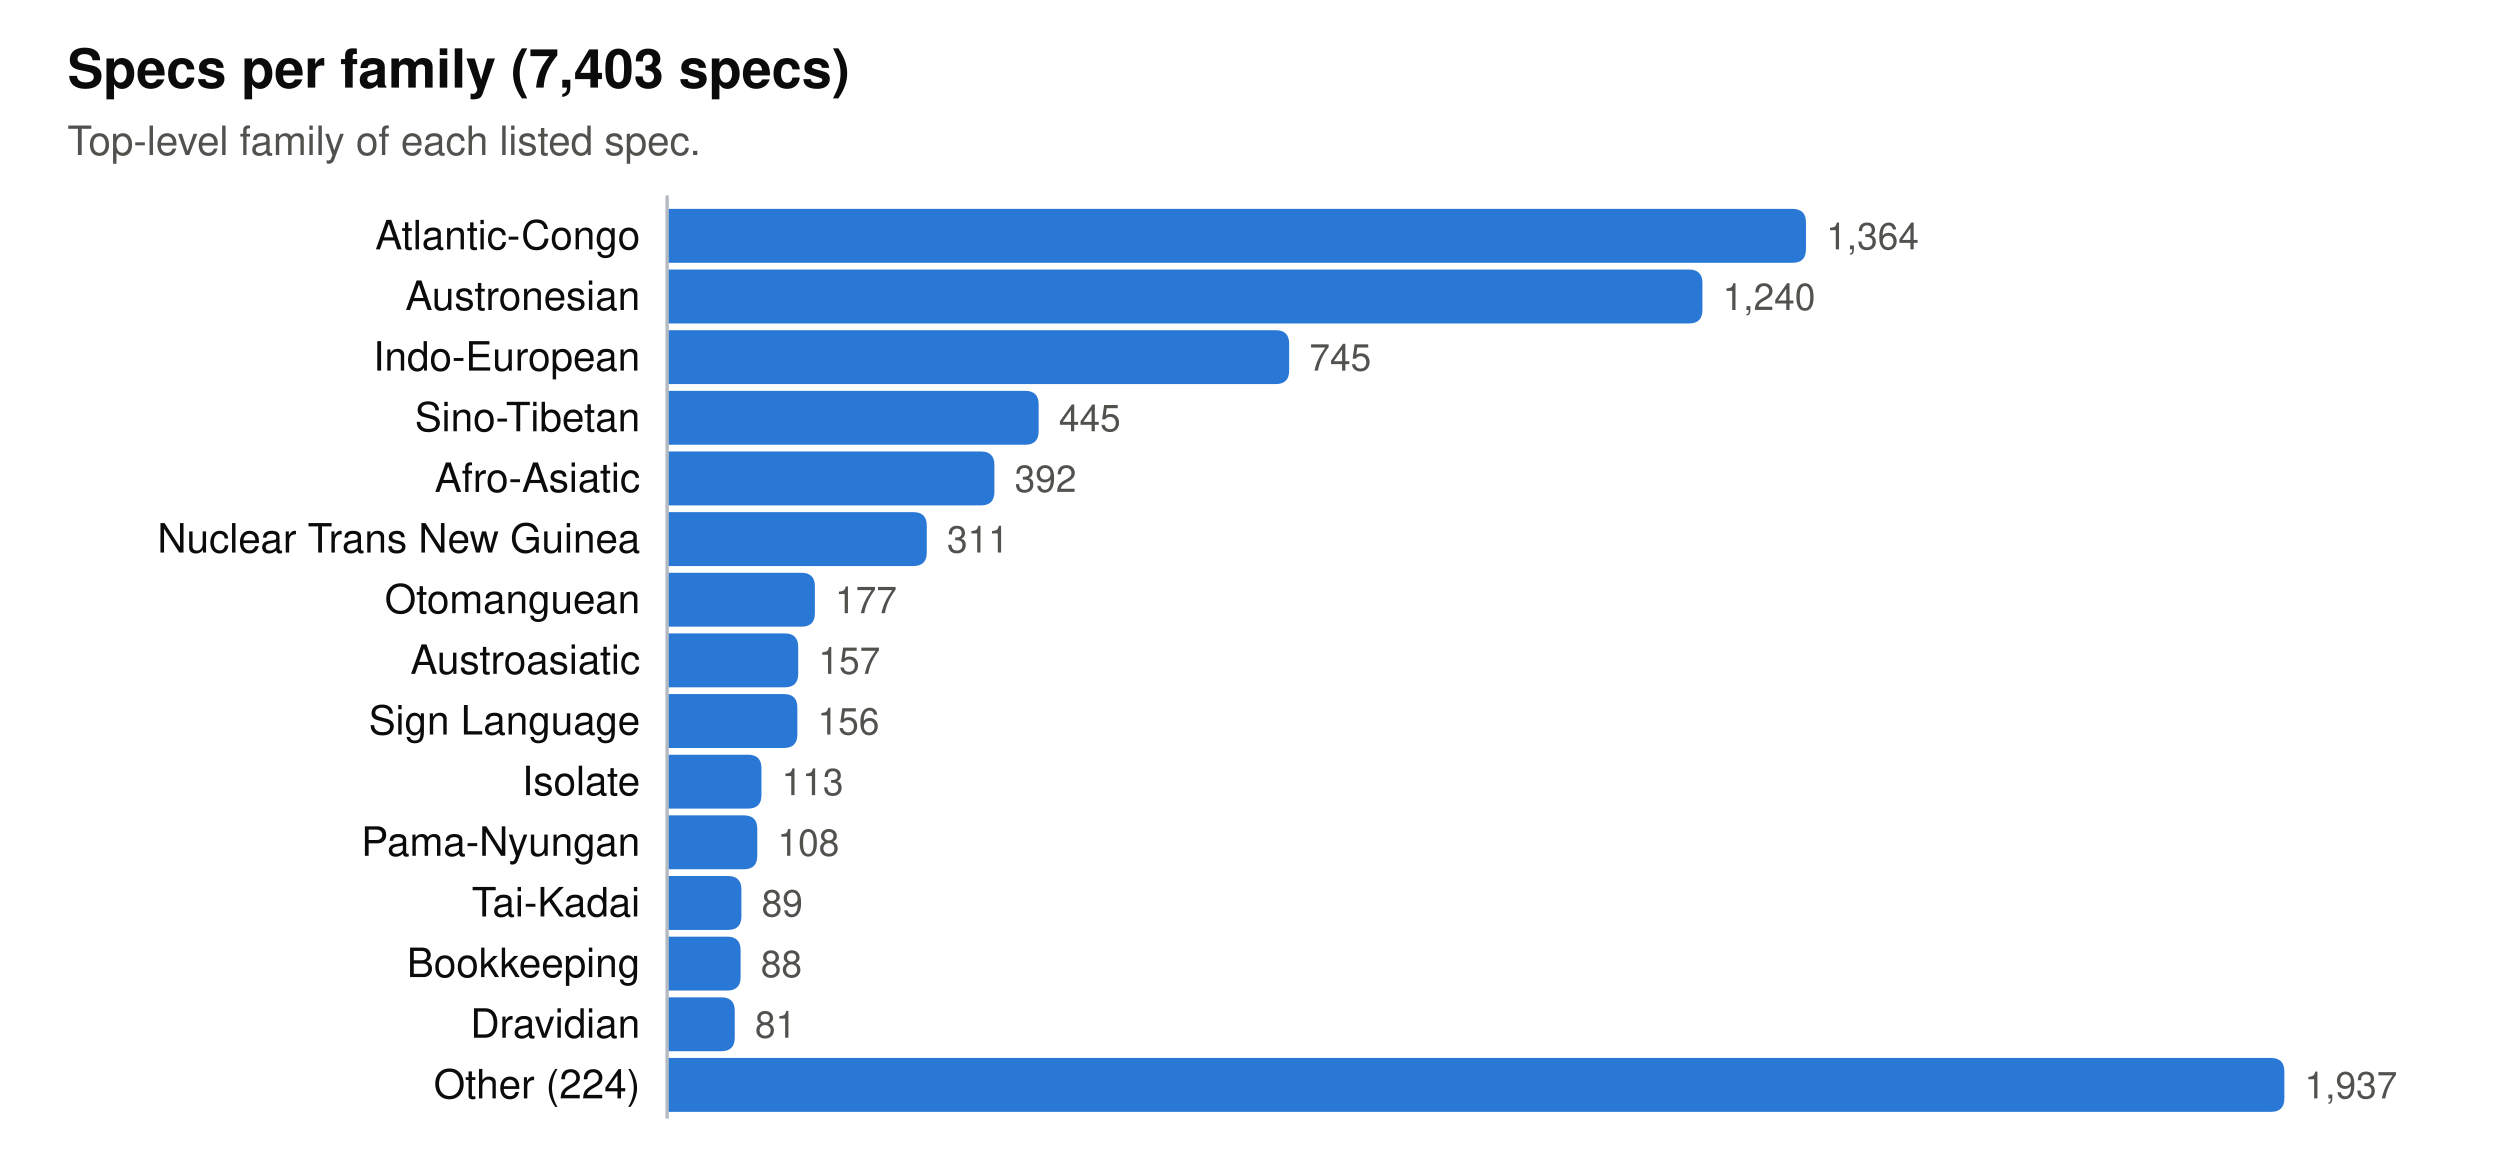
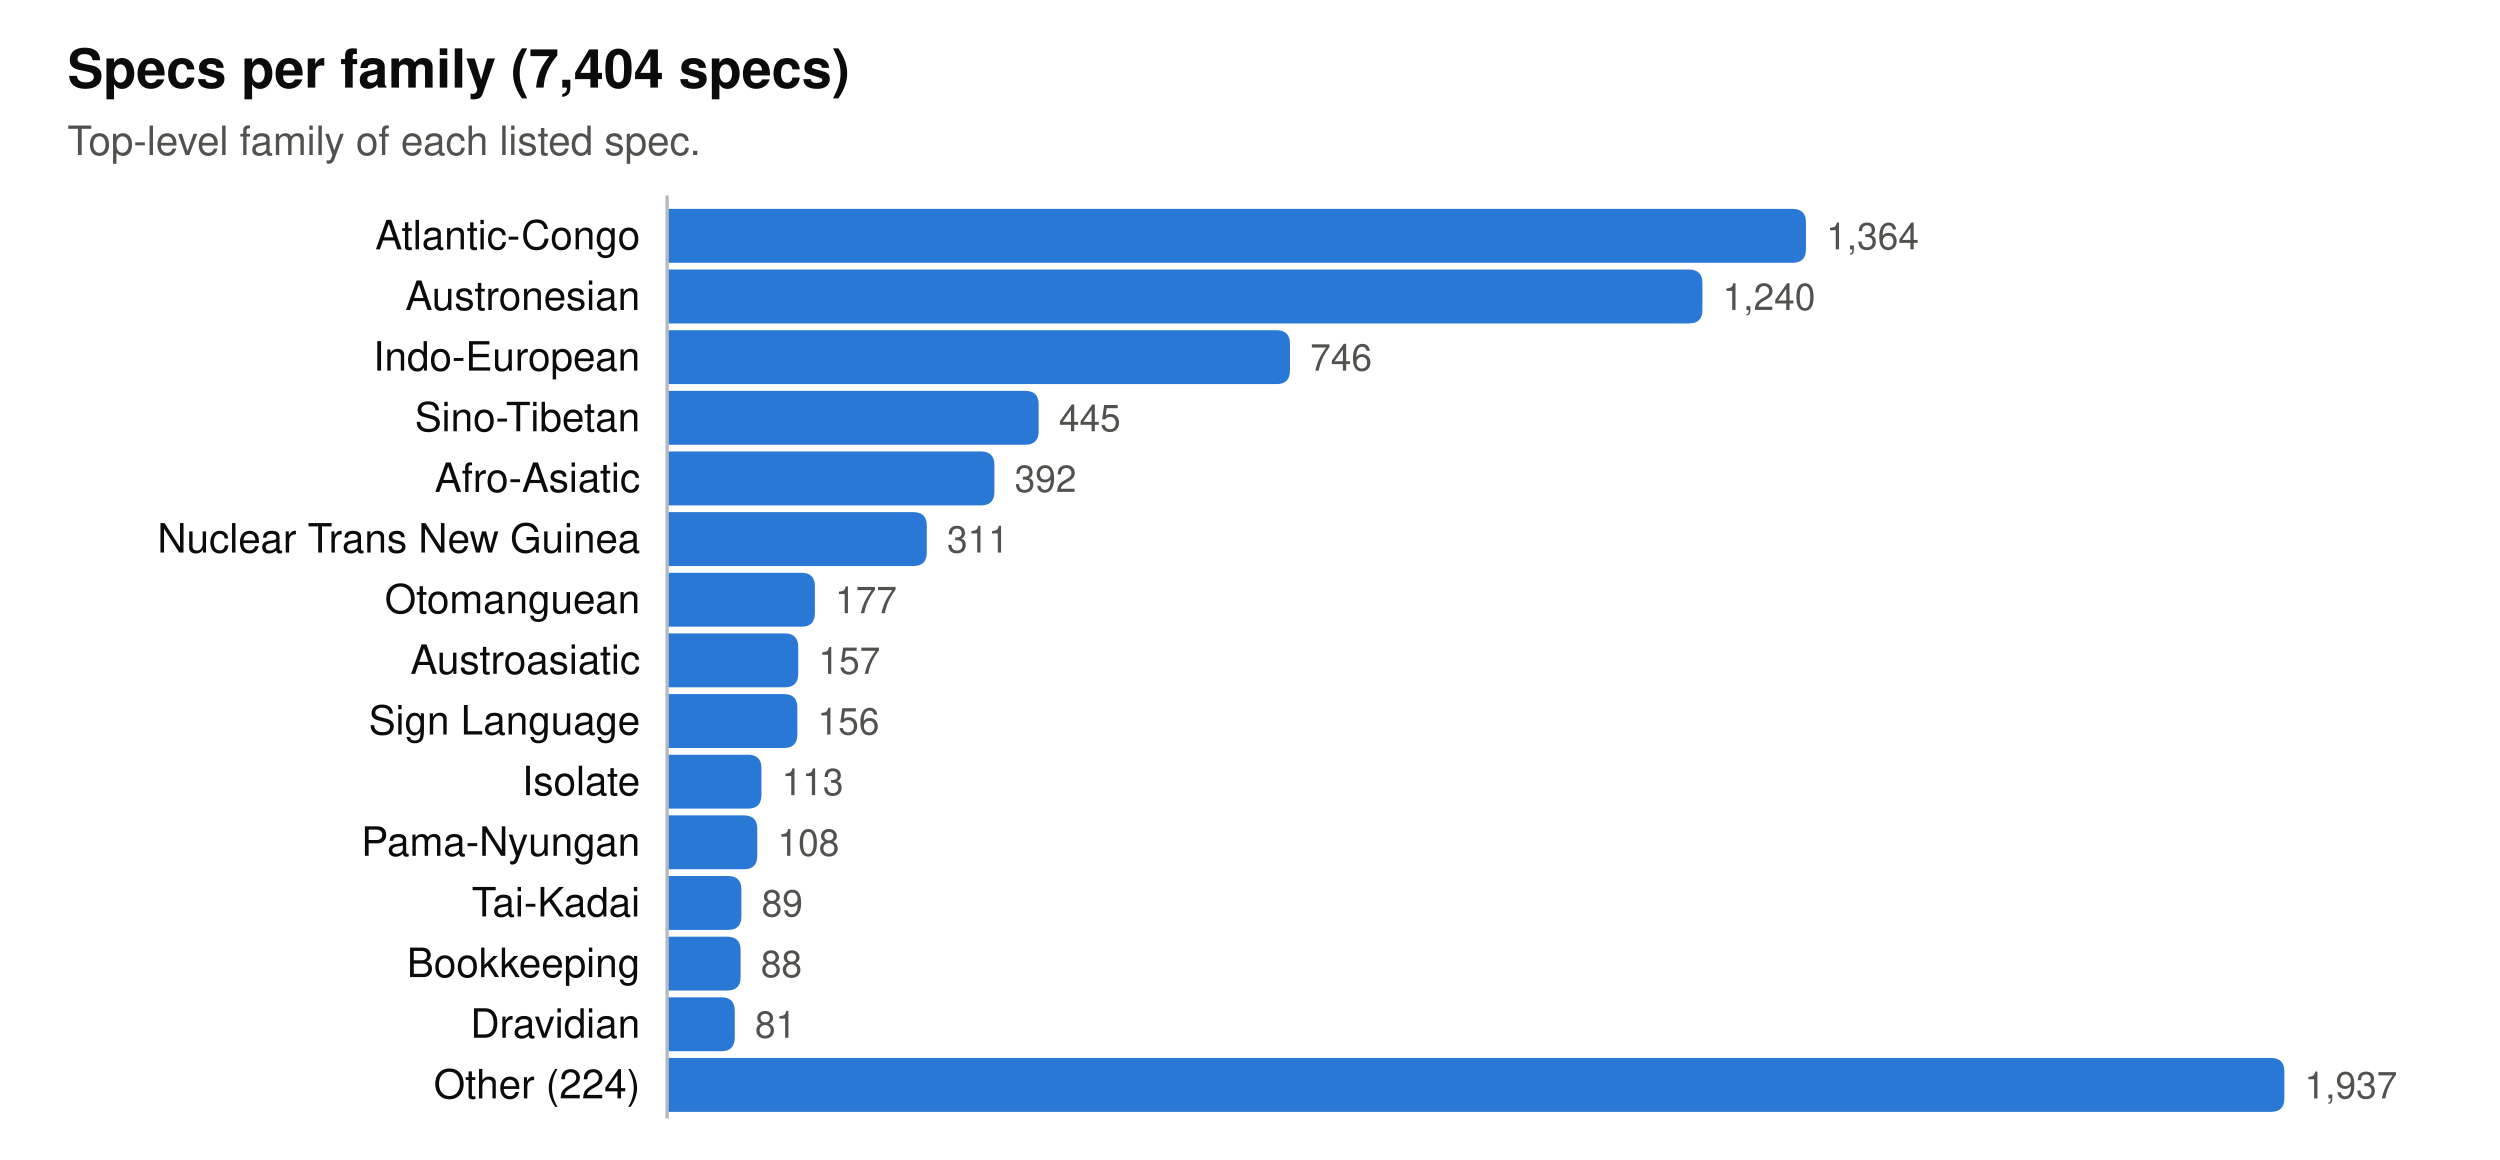
<svg xmlns="http://www.w3.org/2000/svg" width="742" height="344" viewBox="0 0 742 344" role="img" font-family="-apple-system, BlinkMacSystemFont, 'Segoe UI', Helvetica, Arial, sans-serif">
-   <text x="20" y="26" font-size="16" text-anchor="start" font-weight="bold" fill="#0b0b0b">Specs per family (7,403 specs)</text>
+   <text x="20" y="26" font-size="16" text-anchor="start" font-weight="bold" fill="#0b0b0b">Specs per family (7,404 specs)</text>
  <text x="20" y="46" font-size="12" text-anchor="start" font-weight="normal" fill="#52514e">Top-level family of each listed spec.</text>
  <text x="190" y="74" font-size="12" text-anchor="end" font-weight="normal" fill="#0b0b0b">Atlantic-Congo</text>
  <path d="M198 62H532.01Q536.01 62 536.01 66V74Q536.01 78 532.01 78H198Z" fill="#2a78d6" />
  <text x="542.01" y="74" font-size="11" text-anchor="start" font-weight="normal" fill="#52514e">1,364</text>
  <text x="190" y="92" font-size="12" text-anchor="end" font-weight="normal" fill="#0b0b0b">Austronesian</text>
  <path d="M198 80H501.28Q505.28 80 505.28 84V92Q505.28 96 501.28 96H198Z" fill="#2a78d6" />
  <text x="511.28" y="92" font-size="11" text-anchor="start" font-weight="normal" fill="#52514e">1,240</text>
  <text x="190" y="110" font-size="12" text-anchor="end" font-weight="normal" fill="#0b0b0b">Indo-European</text>
-   <path d="M198 98H378.62Q382.62 98 382.62 102V110Q382.62 114 378.62 114H198Z" fill="#2a78d6" />
-   <text x="388.62" y="110" font-size="11" text-anchor="start" font-weight="normal" fill="#52514e">745</text>
+   <path d="M198 98H378.86Q382.86 98 382.86 102V110Q382.86 114 378.86 114H198Z" fill="#2a78d6" />
+   <text x="388.86" y="110" font-size="11" text-anchor="start" font-weight="normal" fill="#52514e">746</text>
  <text x="190" y="128" font-size="12" text-anchor="end" font-weight="normal" fill="#0b0b0b">Sino-Tibetan</text>
  <path d="M198 116H304.27Q308.27 116 308.27 120V128Q308.27 132 304.27 132H198Z" fill="#2a78d6" />
  <text x="314.27" y="128" font-size="11" text-anchor="start" font-weight="normal" fill="#52514e">445</text>
  <text x="190" y="146" font-size="12" text-anchor="end" font-weight="normal" fill="#0b0b0b">Afro-Asiatic</text>
  <path d="M198 134H291.14Q295.14 134 295.14 138V146Q295.14 150 291.14 150H198Z" fill="#2a78d6" />
  <text x="301.14" y="146" font-size="11" text-anchor="start" font-weight="normal" fill="#52514e">392</text>
  <text x="190" y="164" font-size="12" text-anchor="end" font-weight="normal" fill="#0b0b0b">Nuclear Trans New Guinea</text>
  <path d="M198 152H271.07Q275.07 152 275.07 156V164Q275.07 168 271.07 168H198Z" fill="#2a78d6" />
  <text x="281.07" y="164" font-size="11" text-anchor="start" font-weight="normal" fill="#52514e">311</text>
  <text x="190" y="182" font-size="12" text-anchor="end" font-weight="normal" fill="#0b0b0b">Otomanguean</text>
  <path d="M198 170H237.86Q241.86 170 241.86 174V182Q241.86 186 237.86 186H198Z" fill="#2a78d6" />
  <text x="247.86" y="182" font-size="11" text-anchor="start" font-weight="normal" fill="#52514e">177</text>
  <text x="190" y="200" font-size="12" text-anchor="end" font-weight="normal" fill="#0b0b0b">Austroasiatic</text>
  <path d="M198 188H232.91Q236.91 188 236.91 192V200Q236.91 204 232.91 204H198Z" fill="#2a78d6" />
  <text x="242.91" y="200" font-size="11" text-anchor="start" font-weight="normal" fill="#52514e">157</text>
  <text x="190" y="218" font-size="12" text-anchor="end" font-weight="normal" fill="#0b0b0b">Sign Language</text>
  <path d="M198 206H232.66Q236.66 206 236.66 210V218Q236.66 222 232.66 222H198Z" fill="#2a78d6" />
  <text x="242.66" y="218" font-size="11" text-anchor="start" font-weight="normal" fill="#52514e">156</text>
  <text x="190" y="236" font-size="12" text-anchor="end" font-weight="normal" fill="#0b0b0b">Isolate</text>
  <path d="M198 224H222Q226 224 226 228V236Q226 240 222 240H198Z" fill="#2a78d6" />
  <text x="232" y="236" font-size="11" text-anchor="start" font-weight="normal" fill="#52514e">113</text>
  <text x="190" y="254" font-size="12" text-anchor="end" font-weight="normal" fill="#0b0b0b">Pama-Nyungan</text>
  <path d="M198 242H220.76Q224.76 242 224.76 246V254Q224.76 258 220.76 258H198Z" fill="#2a78d6" />
  <text x="230.76" y="254" font-size="11" text-anchor="start" font-weight="normal" fill="#52514e">108</text>
  <text x="190" y="272" font-size="12" text-anchor="end" font-weight="normal" fill="#0b0b0b">Tai-Kadai</text>
  <path d="M198 260H216.05Q220.05 260 220.05 264V272Q220.05 276 216.05 276H198Z" fill="#2a78d6" />
  <text x="226.05" y="272" font-size="11" text-anchor="start" font-weight="normal" fill="#52514e">89</text>
  <text x="190" y="290" font-size="12" text-anchor="end" font-weight="normal" fill="#0b0b0b">Bookkeeping</text>
  <path d="M198 278H215.81Q219.81 278 219.81 282V290Q219.81 294 215.81 294H198Z" fill="#2a78d6" />
  <text x="225.81" y="290" font-size="11" text-anchor="start" font-weight="normal" fill="#52514e">88</text>
  <text x="190" y="308" font-size="12" text-anchor="end" font-weight="normal" fill="#0b0b0b">Dravidian</text>
  <path d="M198 296H214.07Q218.07 296 218.07 300V308Q218.07 312 214.07 312H198Z" fill="#2a78d6" />
  <text x="224.07" y="308" font-size="11" text-anchor="start" font-weight="normal" fill="#52514e">81</text>
  <text x="190" y="326" font-size="12" text-anchor="end" font-weight="normal" fill="#0b0b0b">Other (224)</text>
  <path d="M198 314H674Q678 314 678 318V326Q678 330 674 330H198Z" fill="#2a78d6" />
  <text x="684" y="326" font-size="11" text-anchor="start" font-weight="normal" fill="#52514e">1,937</text>
  <line x1="198" y1="58" x2="198" y2="332" stroke="#b4bac1" stroke-width="1" />
</svg>
